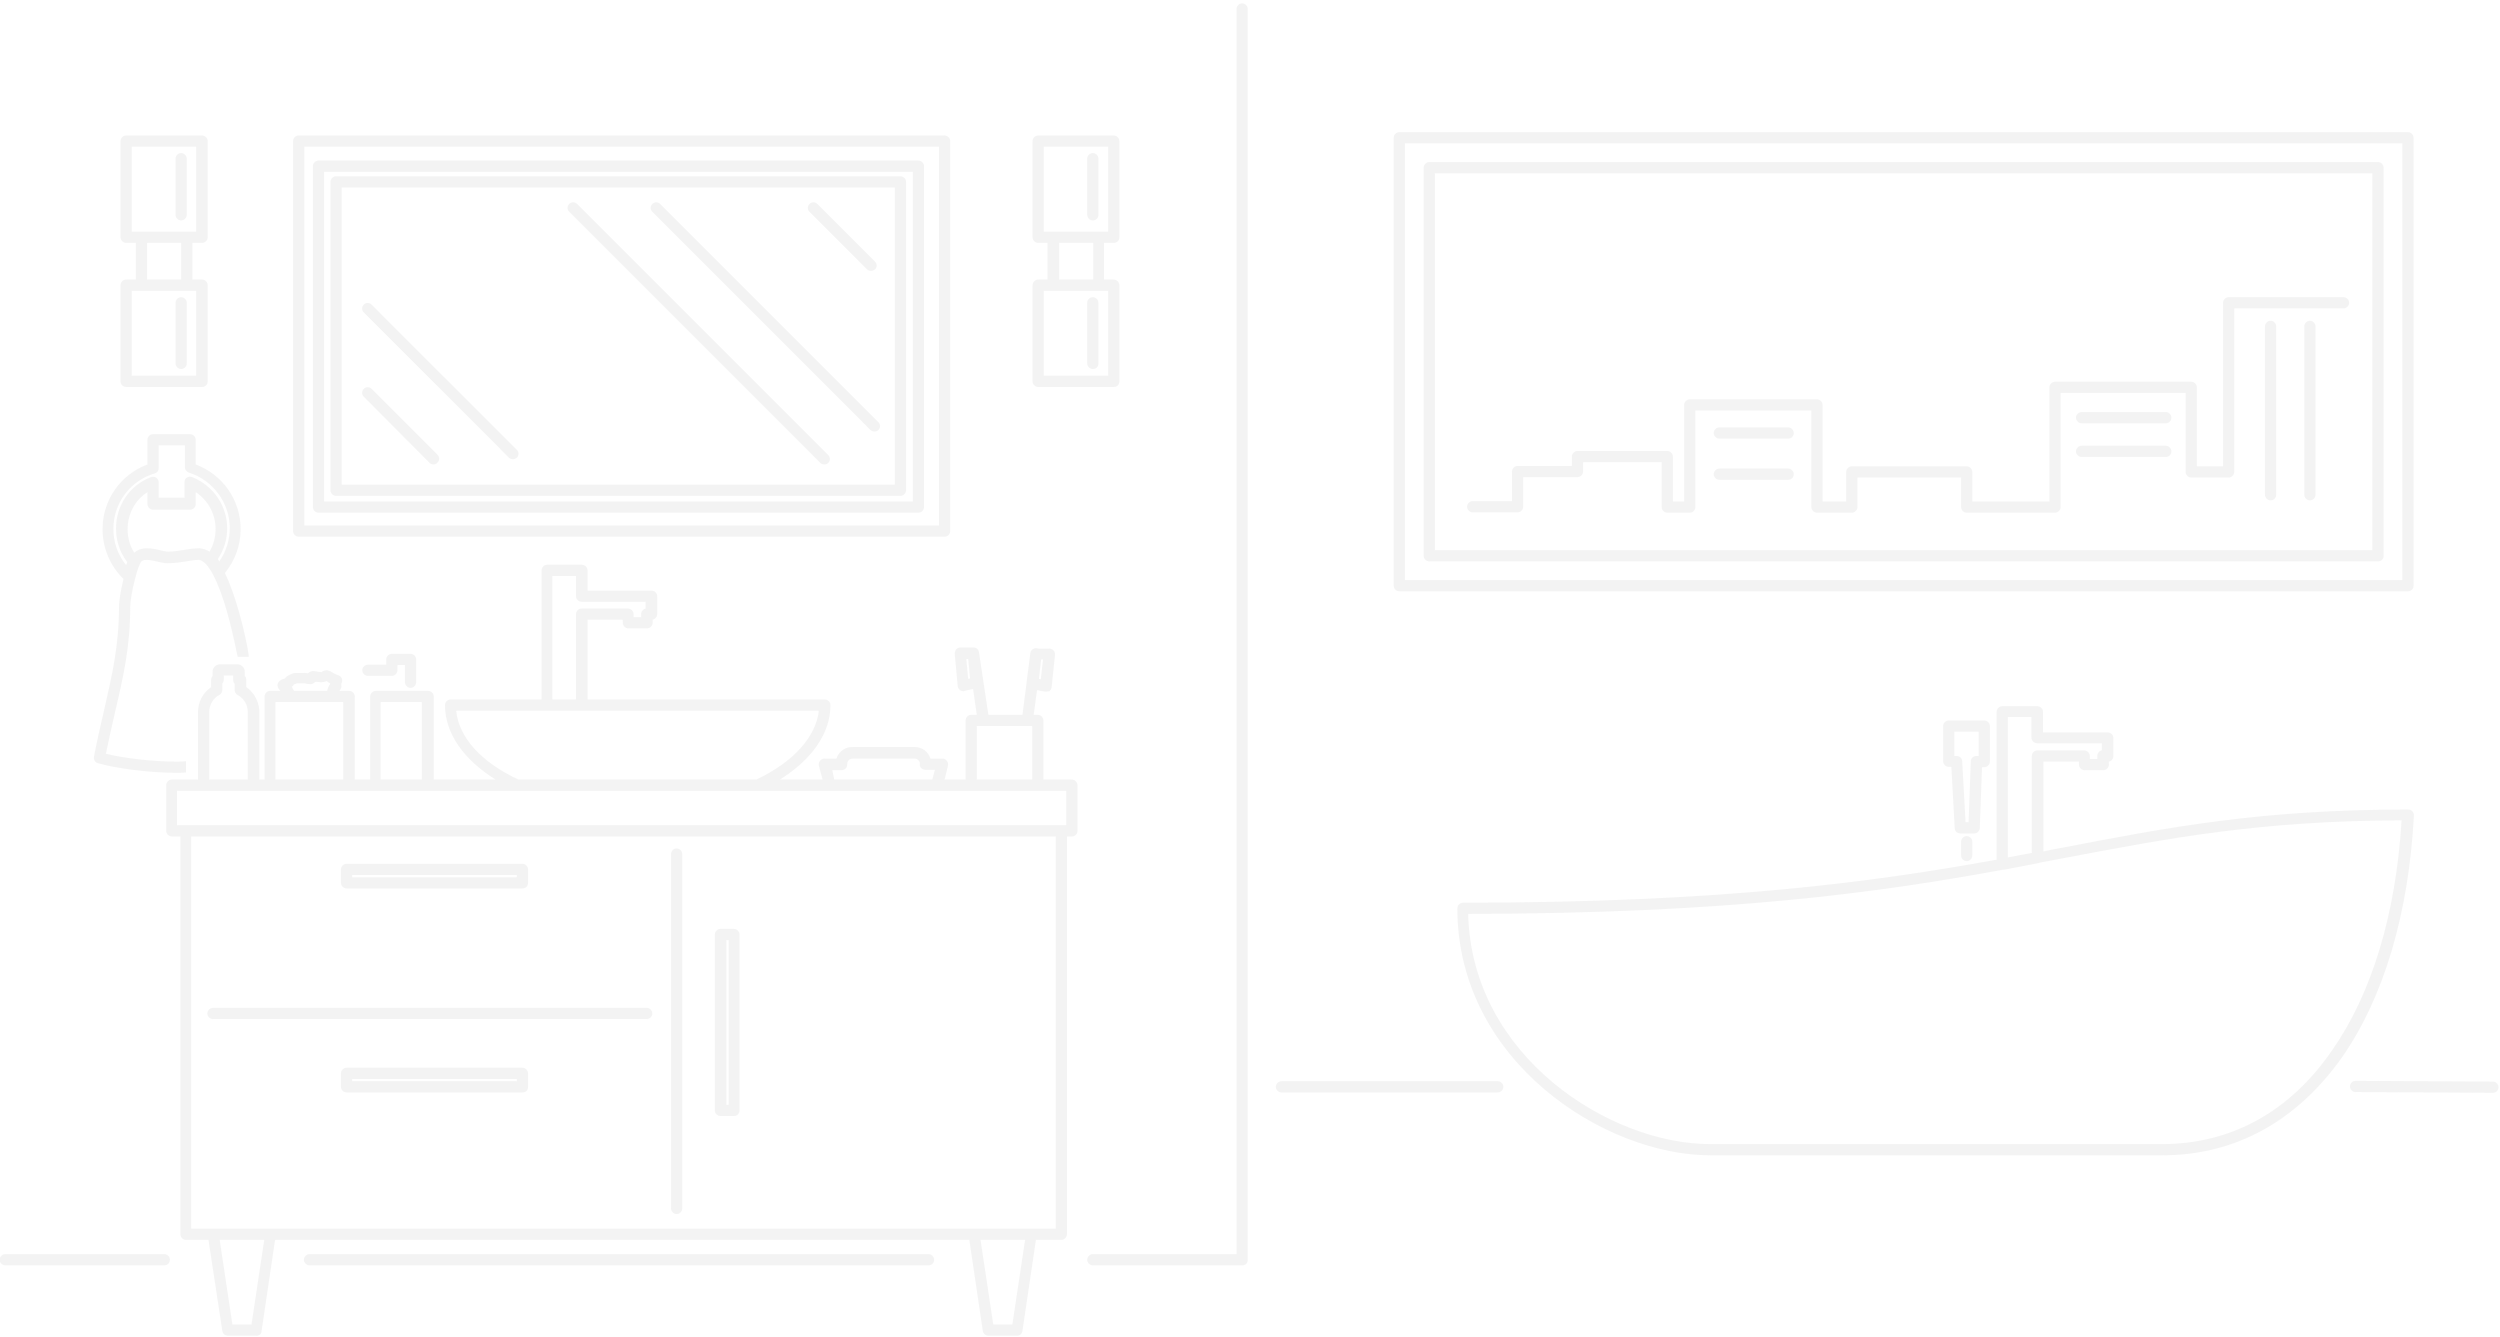
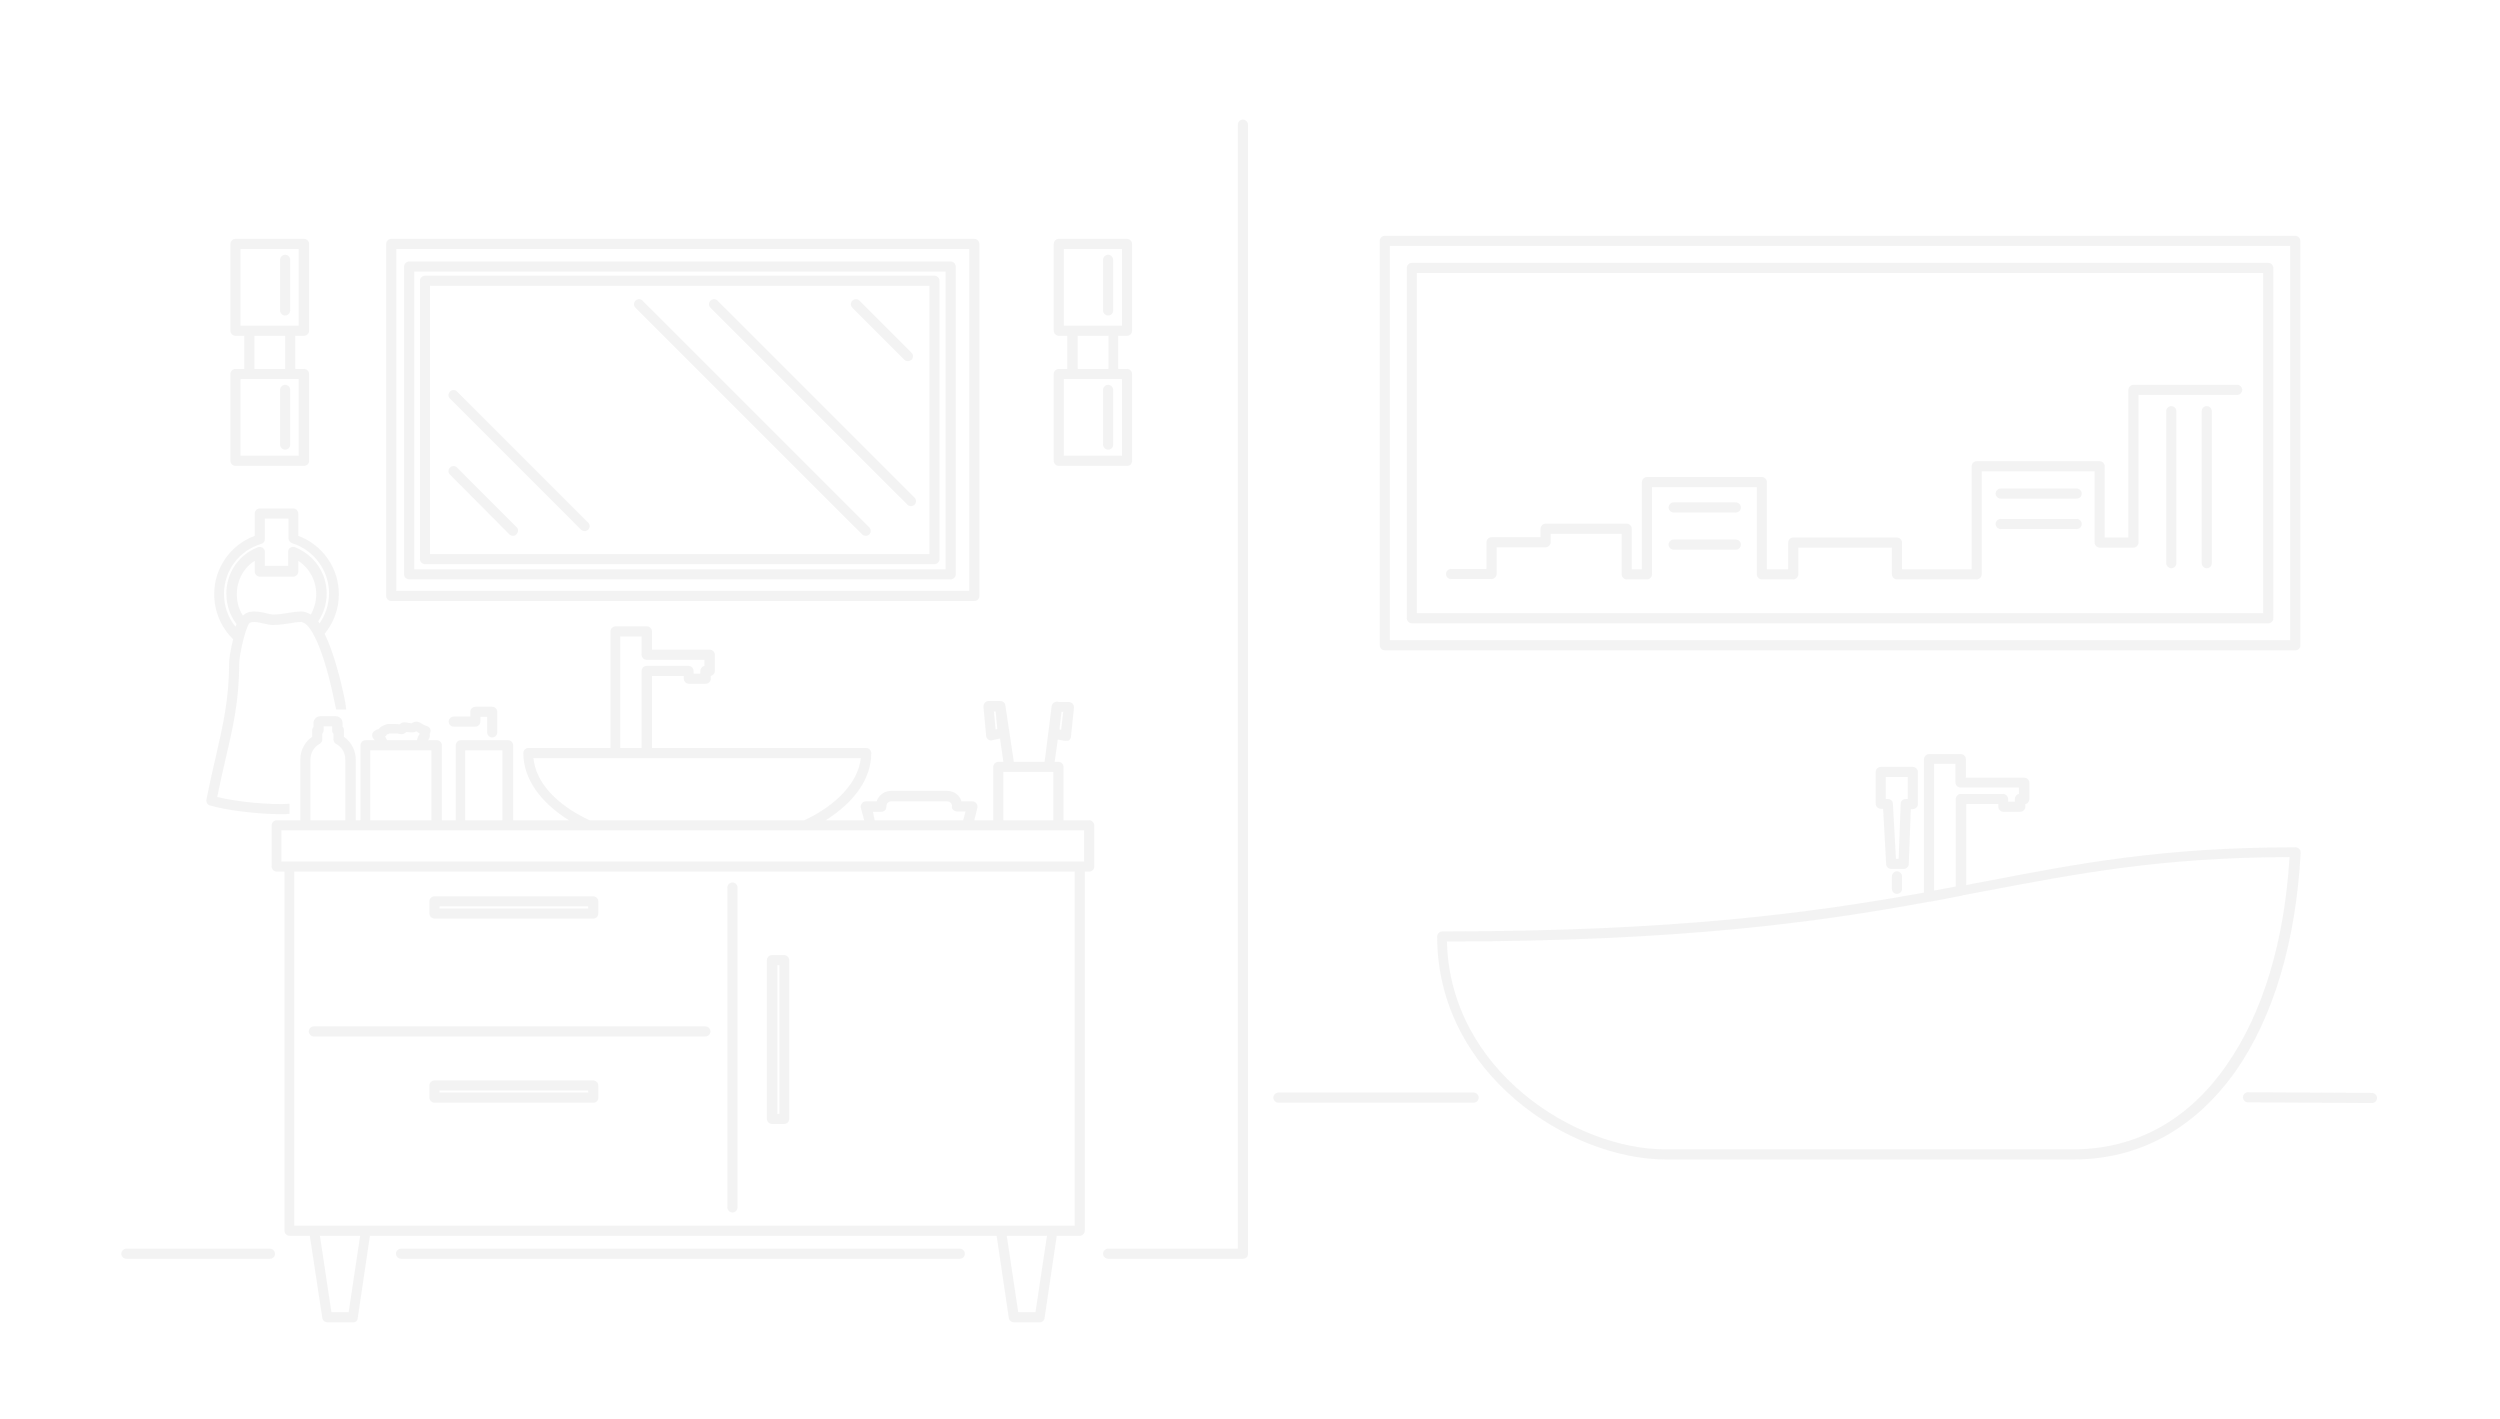
- <svg xmlns="http://www.w3.org/2000/svg" version="1.1" id="Layer_1" x="0px" y="0px" viewBox="0 0 668 357" style="enable-background:new 0 0 668 357;" xml:space="preserve">
+ <svg xmlns="http://www.w3.org/2000/svg" version="1.1" id="Layer_1" x="0px" y="0px" viewBox="0 0 740 420" style="enable-background:new 0 0 740 420;" xml:space="preserve">
  <style type="text/css">
	.st0{opacity:0.2;fill:#C4C4C4;enable-background:new    ;}
</style>
  <g>
-     <path class="st0" d="M529,221.3l0.6-16.3h0.6c0.8,0,1.5-0.7,1.5-1.5V194c0-0.8-0.7-1.5-1.5-1.5h-9.5c-0.8,0-1.5,0.7-1.5,1.5v9.4   c0,0.8,0.7,1.5,1.5,1.5h0.7l0.9,16.4c0,0.8,0.7,1.4,1.5,1.4h3.7C528.3,222.7,528.9,222.1,529,221.3z M526.6,203.4l-0.6,16.3h-0.8   l-0.9-16.3c0-0.8-0.7-1.4-1.5-1.4h-0.6v-6.5h6.5v6.5h-0.6C527.3,202,526.6,202.6,526.6,203.4z" />
-     <path class="st0" d="M644.6,216.8c-0.3-0.3-0.7-0.5-1.1-0.5c-39.3,0-63.9,4.7-92.4,10.2c-1.7,0.3-3.4,0.6-5.1,1v-24h9.5v0.8   c0,0.8,0.7,1.5,1.5,1.5h5c0.8,0,1.5-0.7,1.5-1.5v-0.8c0.7-0.1,1.2-0.8,1.2-1.5v-4.8c0-0.8-0.7-1.5-1.5-1.5h-17.3v-5.5   c0-0.8-0.7-1.5-1.5-1.5H535c-0.8,0-1.5,0.7-1.5,1.5v39.5c-33.1,6-73.4,11.5-142.6,11.5c-0.8,0-1.5,0.7-1.5,1.5   c0,40.9,39.4,66,67.6,66h120.8c19.4,0,35.9-9.1,48-26.2c11.2-16.1,17.8-38.4,19.2-64.6C645,217.5,644.9,217.1,644.6,216.8z    M536.5,191.7v-0.1h6.3v5.5c0,0.8,0.7,1.5,1.5,1.5h17.3v1.9c-0.7,0.1-1.2,0.8-1.2,1.5v0.8h-2V202c0-0.8-0.7-1.5-1.5-1.5h-12.5   c-0.8,0-1.5,0.7-1.5,1.5v25.9c-2.1,0.4-4.2,0.8-6.4,1.2V191.7z M623.1,280.7c-11.3,16.4-27,25-45.4,25H456.9   c-26.6,0-63.7-23.3-64.6-61.5c69.5-0.1,109.7-5.7,142.8-11.8c0,0,0,0,0,0c0.1,0,0.2,0,0.3,0c3.2-0.6,6.3-1.2,9.4-1.8   c0.1,0,0.1-0.1,0.2-0.1c2.1-0.4,4.3-0.8,6.4-1.2c28-5.3,52.2-10,90.3-10.1C640.2,244.1,633.8,265.4,623.1,280.7z" />
-     <path class="st0" d="M79.8,143.4h172.6c0.9,0,1.5-0.7,1.5-1.5V37.7c0-0.8-0.7-1.5-1.5-1.5H79.8c-0.8,0-1.5,0.7-1.5,1.5v104.2   C78.3,142.7,79,143.4,79.8,143.4z M81.3,39.2h169.6v101.2H81.3V39.2z" />
-     <path class="st0" d="M245.4,42.9H85.1c-0.8,0-1.5,0.7-1.5,1.5v91.1c0,0.8,0.7,1.5,1.5,1.5h160.3c0.8,0,1.5-0.7,1.5-1.5V44.4   C246.9,43.6,246.2,42.9,245.4,42.9z M243.9,134H86.6V45.9h157.3V134z" />
-     <path class="st0" d="M89.8,132.5h150.8c0.8,0,1.5-0.7,1.5-1.5V48.6c0-0.8-0.7-1.5-1.5-1.5H89.8c-0.8,0-1.5,0.7-1.5,1.5V131   C88.3,131.8,89,132.5,89.8,132.5z M91.3,50.1h147.8v79.4H91.3V50.1z" />
-     <path class="st0" d="M27.8,189.8c-0.9,3.8-1.8,7.8-2.7,12.4c-0.1,0.8,0.3,1.5,1,1.7c4.5,1.4,14.1,2.6,20.8,2.6c1,0,2,0,2.8-0.1v-3   c-0.8,0.1-1.7,0.1-2.8,0.1c-6.4,0-14.3-1-18.6-2.1c0.8-3.9,1.6-7.5,2.4-10.9c2.2-9.4,4.1-17.5,4.1-28.5c0-1.2,0.5-4.4,1.3-7.4   c0.4-1.6,0.8-2.8,1.2-3.7c0.1-0.2,0.2-0.5,0.3-0.6c0.2-0.4,0.6-0.7,1.6-0.7c0.9,0,2,0.3,3,0.5c0.9,0.2,1.7,0.4,2.4,0.4   c2.2,0,3.8-0.3,5.2-0.5c1.2-0.2,2.2-0.4,3.4-0.4c0.7,0.1,1.4,0.7,1.9,1.2c0.6,0.7,1.3,1.7,1.9,2.9c2.8,5.3,4.9,14,6.2,20.4   c0.1,0.5,0.2,0.9,0.3,1.4h3c-0.1-0.7-0.2-1.4-0.3-2.1c-1.2-6.3-3.4-14.7-6.1-20.3c2.7-3.3,4.2-7.4,4.2-11.7c0-7.8-4.8-14.6-12-17.3   v-6.6c0-0.8-0.7-1.5-1.5-1.5h-9.9c-0.8,0-1.5,0.7-1.5,1.5v6.6c-7.2,2.7-12,9.5-12,17.3c0,5,2,9.8,5.6,13.3   c-0.7,2.8-1.2,5.8-1.2,7.3C31.8,172.6,29.9,180.6,27.8,189.8z M53.4,146.5c-1.6,0-2.8,0.2-4,0.4c-1.3,0.2-2.7,0.5-4.7,0.5   c-0.3,0-1-0.2-1.6-0.3c-1.1-0.3-2.5-0.6-3.8-0.6c-1.6,0-2.7,0.5-3.4,1.2c-1.2-1.8-1.8-4-1.8-6.3c0-4.1,2-7.8,5.3-9.9v3.2   c0,0.8,0.7,1.5,1.5,1.5h9.9c0.8,0,1.5-0.7,1.5-1.5v-3.2c3.3,2.2,5.3,5.8,5.3,9.9c0,2.2-0.6,4.2-1.6,6   C55.2,146.9,54.3,146.6,53.4,146.5C53.4,146.5,53.4,146.5,53.4,146.5z M30.3,141.3c0-6.8,4.4-12.8,11-14.8c0.7-0.2,1.1-0.7,1.1-1.4   V119h7v5.9c0,0.6,0.5,1.2,1.1,1.4c6.4,2,10.9,8.1,10.9,14.8c0,3.2-1,6.3-2.8,8.9c-0.1-0.2-0.3-0.4-0.4-0.6c1.6-2.4,2.5-5.2,2.5-8.2   c0-6.1-3.7-11.4-9.3-13.7c-0.5-0.2-1-0.2-1.4,0.1c-0.5,0.2-0.7,0.7-0.7,1.2v4.2h-6.9v-4.2c0-0.5-0.3-0.9-0.7-1.2   c-0.4-0.2-0.9-0.3-1.4-0.1c-5.7,2.2-9.3,7.6-9.3,13.7c0,3.3,1,6.4,3,9c-0.1,0.3-0.2,0.5-0.3,0.8C31.5,148.3,30.3,144.9,30.3,141.3z   " />
-     <path class="st0" d="M286.4,208.3h-7.6v-15.8c0-0.8-0.7-1.5-1.5-1.5h-1.1l0.9-6.6l2.1,0.4c0.1,0,0.2,0,0.3,0c0.3,0,0.6-0.1,0.9-0.1   c0.3-0.3,0.6-0.7,0.6-1.1l0.9-8.6c0-0.5-0.1-0.9-0.4-1.2s-0.7-0.5-1.1-0.5h-3c-0.1,0-0.2-0.1-0.4-0.1c-0.8-0.1-1.6,0.5-1.7,1.3   l-2.1,16.5h-9.1l-2.5-16.6v0c0,0,0,0,0,0c0-0.2-0.1-0.3-0.1-0.5c-0.2-0.5-0.7-0.9-1.4-0.9h-3.5c-0.4,0-0.8,0.2-1.1,0.5   c-0.3,0.4-0.4,0.8-0.4,1.2l0.8,8.6c0,0.5,0.3,0.8,0.6,1.1c0.3,0.2,0.6,0.3,0.9,0.3c0.1,0,0.2,0,0.3-0.1l2.3-0.5l1,6.9h-1.5   c-0.8,0-1.5,0.7-1.5,1.5v15.8h-5.6l0.9-3.7c0.1-0.5,0-0.9-0.3-1.3c-0.3-0.4-0.7-0.6-1.2-0.6h-3.2c-0.5-1.8-2.2-3.1-4.2-3.1h-16.6   c-1.2,0-2.3,0.4-3.2,1.3c-0.5,0.5-0.9,1.1-1.1,1.8h-3.2c-0.5,0-0.9,0.2-1.2,0.6c-0.3,0.4-0.4,0.9-0.3,1.3l1,3.7h-11.4   c8.6-5.4,13.5-12.4,13.5-19.9c0-0.8-0.7-1.5-1.5-1.5h-63.4v-21.3h9.4v0.8c0,0.8,0.7,1.5,1.5,1.5h5c0.8,0,1.5-0.7,1.5-1.5v-0.8   c0.7-0.2,1.2-0.8,1.2-1.5v-4.8c0-0.8-0.7-1.5-1.5-1.5h-17.1v-5.4c0-0.8-0.7-1.5-1.5-1.5h-9.3c-0.8,0-1.5,0.7-1.5,1.5v34.5h-24.3   c-0.8,0-1.5,0.7-1.5,1.5c0,7.5,4.9,14.5,13.5,19.9h-16.5v-22.2c0-0.8-0.7-1.5-1.5-1.5h-14c-0.8,0-1.5,0.7-1.5,1.5v22.2h-4.1v-22.2   c0-0.8-0.7-1.5-1.5-1.5h-2.6c0,0,0-0.1,0.1-0.1c0.4-0.6,0.5-1,0.4-1.6c0-0.1,0-0.2,0-0.2c0-0.1,0.1-0.1,0.1-0.2   c0.2-0.4,0.2-0.9,0-1.3c-0.2-0.4-0.6-0.7-1-0.8c-0.4-0.1-0.7-0.3-1.1-0.5c-0.1,0-0.1,0-0.2-0.1c-0.3-0.2-0.7-0.5-1.2-0.6   c-0.2-0.1-0.3-0.1-0.5-0.1c-0.6,0-1,0.2-1.3,0.4c0,0.1-0.4,0.1-0.9,0h-0.2c-0.1-0.1-0.2-0.1-0.3-0.1c-0.3,0-0.5-0.1-0.8-0.1   c-0.5,0-1,0.1-1.5,0.6c-0.5-0.1-1.2-0.1-1.8-0.1c-0.3,0-0.6,0-0.9,0h-0.3c-0.5,0-0.8,0-1.4,0.3c-0.1,0-0.2,0.1-0.3,0.1   c-0.4,0.2-1,0.4-1.5,1.1c-0.4,0.1-1.2,0.3-1.7,1c-0.4,0.5-0.3,1.3,0.1,1.8c0.1,0.2,0.2,0.3,0.4,0.5h-2.7c-0.8,0-1.5,0.7-1.5,1.5   v22.2h-1.4v-18c0-2.2-0.9-4.3-2.4-5.8c-0.3-0.3-0.7-0.6-1.1-0.9v-1.9c0-0.5-0.1-0.8-0.4-1.1v-1.1c0-1.1-0.9-2-2-2h-4.6   c-1.1,0-2,0.9-2,2v1.1c-0.2,0.3-0.4,0.7-0.4,1.1v1.9c-2.2,1.5-3.5,4-3.5,6.7v18h-7c-0.8,0-1.5,0.7-1.5,1.5V222   c0,0.8,0.7,1.5,1.5,1.5h2.3v106.3c0,0.8,0.7,1.5,1.5,1.5h6l3.7,24.3c0.1,0.8,0.8,1.3,1.5,1.3h7.7c0.7,0,1.3-0.5,1.3-1.3l3.6-24.3   H259l3.6,24.3c0.1,0.8,0.8,1.3,1.5,1.3h7.7c0.7,0,1.3-0.5,1.4-1.3l3.6-24.3h6.8c0.8,0,1.5-0.7,1.5-1.6V223.5h1.3   c0.8,0,1.5-0.6,1.5-1.5v-12.2C287.9,209,287.2,208.3,286.4,208.3z M278.1,181.5l-0.5-0.1l0.6-5.2h0.5L278.1,181.5z M258.7,181.4   l-0.5-5.3h0.5l0.5,5.2L258.7,181.4z M261,194h1.8h0.2h11.3h0.2h1.3v14.3H261V194z M222.4,205.8h2.5c0.5,0,0.9-0.3,1.2-0.6   c0.2-0.3,0.3-0.7,0.3-1.1c0-0.4,0.1-0.7,0.4-1c0.2-0.2,0.6-0.4,1-0.4h16.6c0.7,0,1.4,0.6,1.4,1.4c-0.1,0.4,0,0.8,0.3,1.1   c0.3,0.3,0.8,0.5,1.2,0.5h2.5l-0.7,2.6h-26.2L222.4,205.8z M147.6,153.9h6.3v5.4c0,0.8,0.7,1.5,1.5,1.5h17.1v1.8   c-0.7,0.2-1.2,0.8-1.2,1.5v0.8h-2v-0.8c0-0.8-0.7-1.5-1.5-1.5h-12.4c-0.8,0-1.5,0.7-1.5,1.5v22.8h-6.3h0V153.9z M121.9,189.9h96.9   c-0.8,7-6.8,13.7-16.7,18.4h-63.6C128.5,203.6,122.6,197,121.9,189.9z M101.7,187.6h11v20.7h-11V187.6z M78,183.5   c0.2-0.1,0.4-0.3,0.5-0.6c0.1,0,0.2-0.1,0.3-0.1c0.2,0,0.3-0.1,0.5-0.2h0.3c0.4,0,0.7,0,1.1,0c0.3,0,0.6,0,0.9,0   c0,0,0.2,0.1,0.3,0.1c0.2,0,0.5,0.1,0.8,0.1c0.1,0,0.1,0,0.2,0c0.4,0,0.9-0.1,1.3-0.6c0.1,0,0.1,0,0.2,0h0.2c0.4,0,0.8,0.1,1.2,0.1   c0.5,0,1-0.1,1.5-0.3c0.1,0.1,0.3,0.2,0.4,0.3c0.2,0.1,0.3,0.2,0.5,0.3c0,0.1,0,0.1,0,0.2c-0.4,0.5-0.6,1-0.8,1.8h-8.8   C78.4,184.3,78.2,184,78,183.5z M73.6,187.6h4.3h10.8h3v20.7H73.6V187.6z M55.9,190.3c0-1.9,1-3.7,2.7-4.6c0.6-0.3,0.9-1,0.8-1.6   v-1.4c0.2-0.3,0.4-0.7,0.4-1.1v-1.1h2.5v1.1c0,0.5,0.1,0.8,0.4,1.1v1.3c-0.1,0.7,0.2,1.4,0.8,1.7c0.4,0.2,0.8,0.5,1.2,0.9   c1,1,1.5,2.3,1.5,3.7v18H55.9V190.3z M47.3,211.3h7.9h11.6h5.3h21.1h7.1h14h23.9h64.2h19.4h28.5h9.2h17.8h7.6v9.2h-1.3h-234h-2.3   V211.3z M67.2,353.9h-5.1l-3.4-22.6h11.9L67.2,353.9z M270.5,353.9h-5.1l-3.4-22.6h11.9L270.5,353.9z M282.1,328.3h-6.5h-15.4h-188   H56.8h-5.7c0,0,0-104.8,0-104.8h231V328.3z" />
-     <path class="st0" d="M92.6,237.4h47c0.9,0,1.5-0.7,1.5-1.5v-3.6c0-0.8-0.7-1.5-1.5-1.5h-47c-0.8,0-1.5,0.7-1.5,1.5v3.6   C91.1,236.7,91.8,237.4,92.6,237.4z M94.1,233.8h44v0.6h-44C94.1,234.4,94.1,233.8,94.1,233.8z" />
-     <path class="st0" d="M192.5,298.2h3.6c0.9,0,1.5-0.7,1.5-1.5v-47c0-0.8-0.7-1.5-1.5-1.5h-3.6c-0.8,0-1.5,0.7-1.5,1.5v47   C191,297.5,191.7,298.2,192.5,298.2z M194.1,251.2h0.6v44h-0.6V251.2z" />
-     <path class="st0" d="M139.6,285.3h-47c-0.8,0-1.5,0.7-1.5,1.5v3.6c0,0.8,0.7,1.5,1.5,1.5h47c0.9,0,1.5-0.6,1.5-1.5v-3.6   C141.1,286,140.4,285.3,139.6,285.3z M138.1,288.9h-44c0,0,0-0.6,0-0.6h44V288.9z" />
-     <path class="st0" d="M373.9,158h269.5c0.8,0,1.5-0.6,1.5-1.4V36.8c0-0.8-0.7-1.5-1.5-1.5H373.9c-0.8,0-1.5,0.7-1.5,1.5v119.7   C372.4,157.3,373.1,158,373.9,158z M375.4,38.3h266.5V155H375.4V38.3z" />
-     <path class="st0" d="M635.4,43.3H381.9c-0.8,0-1.5,0.7-1.5,1.5v103.7c0,0.8,0.7,1.5,1.5,1.5h253.5c0.8,0,1.5-0.6,1.5-1.4V44.8   C636.9,44,636.2,43.3,635.4,43.3z M633.9,147H383.4V46.3h250.5V147z" />
-     <path class="st0" d="M277.4,103.4h20.2c0.9,0,1.5-0.6,1.5-1.5V76.2c0-0.8-0.7-1.5-1.5-1.5H295v-9.8h2.6c0.9,0,1.5-0.7,1.5-1.5V37.7   c0-0.8-0.7-1.5-1.5-1.5h-20.2c-0.8,0-1.5,0.7-1.5,1.5v25.7c0,0.8,0.7,1.5,1.5,1.5h2.5v9.8h-2.5c-0.8,0-1.5,0.7-1.5,1.5v25.7   C275.9,102.7,276.6,103.4,277.4,103.4z M278.9,39.2h17.2v22.7h-2.6h-12.1h-2.5V39.2z M283,64.9h9.1v9.8H283V64.9z M278.9,77.7h2.5   h12.1h2.6v22.7h-17.2V77.7z" />
-     <path class="st0" d="M176.4,54.5c-0.6-0.6-1.5-0.6-2.1,0c-0.6,0.6-0.6,1.5,0,2.1l58.3,58.3c0.3,0.3,0.7,0.4,1.1,0.4s0.8-0.2,1-0.4   c0.6-0.6,0.6-1.5,0-2.1L176.4,54.5z" />
-     <path class="st0" d="M231.7,72c0.3,0.3,0.7,0.4,1.1,0.4c0.3,0,0.7-0.2,1-0.4c0.6-0.6,0.6-1.5,0-2.1l-15.4-15.4   c-0.6-0.6-1.5-0.6-2.1,0c-0.6,0.6-0.6,1.5,0,2.1L231.7,72z" />
-     <path class="st0" d="M154.2,54.5c-0.6-0.6-1.5-0.6-2.1,0c-0.6,0.6-0.6,1.5,0,2.1l67.1,67.1c0.3,0.3,0.7,0.4,1.1,0.4   c0.4,0,0.8-0.2,1-0.4c0.6-0.6,0.6-1.5,0-2.1L154.2,54.5z" />
-     <path class="st0" d="M99.3,81.4c-0.6-0.6-1.5-0.6-2.1,0c-0.6,0.6-0.6,1.5,0,2.1l38.8,38.8c0.3,0.3,0.7,0.4,1.1,0.4   c0.4,0,0.7-0.2,1-0.4c0.6-0.6,0.6-1.5,0-2.1L99.3,81.4z" />
-     <path class="st0" d="M99.3,103.9c-0.6-0.6-1.5-0.6-2.1,0c-0.6,0.6-0.6,1.5,0,2.1l17.6,17.7c0.3,0.3,0.7,0.4,1.1,0.4   c0.4,0,0.8-0.2,1-0.5c0.6-0.6,0.6-1.5,0-2.1L99.3,103.9z" />
-     <path class="st0" d="M524,224.9v3.7c0,0.8,0.7,1.5,1.5,1.5s1.5-0.7,1.5-1.5v-3.7c0-0.8-0.7-1.5-1.5-1.5S524,224.1,524,224.9z" />
-     <path class="st0" d="M292,58.9c0.9,0,1.5-0.7,1.5-1.5v-15c0-0.8-0.7-1.5-1.5-1.5s-1.5,0.7-1.5,1.5v15   C290.5,58.2,291.2,58.9,292,58.9z" />
-     <path class="st0" d="M292,79.4c-0.8,0-1.5,0.7-1.5,1.5v16.2c0,0.8,0.7,1.5,1.5,1.5c0.9,0,1.5-0.6,1.5-1.5V80.9   C293.5,80.1,292.8,79.4,292,79.4z" />
-     <path class="st0" d="M33.7,103.4H54c0.8,0,1.5-0.6,1.5-1.5V76.2c0-0.8-0.7-1.5-1.5-1.5h-2.6v-9.8H54c0.8,0,1.5-0.7,1.5-1.5V37.7   c0-0.8-0.7-1.5-1.5-1.5H33.7c-0.8,0-1.5,0.7-1.5,1.5v25.7c0,0.8,0.7,1.5,1.5,1.5h2.6v9.8h-2.6c-0.8,0-1.5,0.7-1.5,1.5v25.7   C32.2,102.7,32.9,103.4,33.7,103.4z M35.2,39.2h17.2v22.7h-2.5H37.8h-2.6V39.2z M39.3,64.9h9.1v9.8h-9.1   C39.3,74.7,39.3,64.9,39.3,64.9z M35.2,77.7h2.6h12.1h2.5v22.7H35.2V77.7z" />
-     <path class="st0" d="M48.4,58.9c0.8,0,1.5-0.7,1.5-1.5v-15c0-0.8-0.7-1.5-1.5-1.5c-0.8,0-1.5,0.7-1.5,1.5v15   C46.9,58.2,47.6,58.9,48.4,58.9z" />
-     <path class="st0" d="M48.4,79.4c-0.8,0-1.5,0.7-1.5,1.5v16.2c0,0.8,0.7,1.5,1.5,1.5c0.8,0,1.5-0.6,1.5-1.5V80.9   C49.9,80.1,49.2,79.4,48.4,79.4z" />
-     <path class="st0" d="M109.7,183.8c0.8,0,1.5-0.7,1.5-1.5v-6.1c0-0.8-0.7-1.5-1.5-1.5h-5c-0.8,0-1.5,0.7-1.5,1.5v1.4h-4.9   c-0.8,0-1.5,0.7-1.5,1.5s0.7,1.5,1.5,1.5h6.4c0.8,0,1.5-0.7,1.5-1.5v-1.4h2v4.6C108.2,183.1,108.9,183.8,109.7,183.8z" />
-     <path class="st0" d="M180.8,324.4c0.8,0,1.5-0.7,1.5-1.5v-94.7c0-0.8-0.7-1.5-1.5-1.5c-0.8,0-1.5,0.7-1.5,1.5v94.7   C179.3,323.7,180,324.4,180.8,324.4z" />
-     <path class="st0" d="M56.9,272.3h115.9c0.8,0,1.5-0.7,1.5-1.5s-0.7-1.5-1.5-1.5H56.9c-0.8,0-1.5,0.7-1.5,1.5S56.1,272.3,56.9,272.3   z" />
-     <path class="st0" d="M666.1,289l-36.7-0.2c-0.8,0-1.5,0.7-1.5,1.5s0.7,1.5,1.5,1.5l36.7,0.2c0.8,0,1.5-0.6,1.5-1.5   C667.6,289.7,666.9,289,666.1,289z" />
-     <path class="st0" d="M400.2,288.9h-57.8c-0.8,0-1.5,0.7-1.5,1.5s0.7,1.5,1.5,1.5h57.8c0.8,0,1.5-0.7,1.5-1.5S401,288.9,400.2,288.9   z" />
-     <path class="st0" d="M331.9,0.9c-0.8,0-1.5,0.7-1.5,1.5v332.7H292c-0.8,0-1.5,0.7-1.5,1.5s0.7,1.5,1.5,1.5h39.9   c0.9,0,1.5-0.6,1.5-1.4V2.4C333.4,1.6,332.7,0.9,331.9,0.9z" />
-     <path class="st0" d="M43.9,335.1H1.4c-0.8,0-1.5,0.7-1.5,1.5s0.7,1.5,1.5,1.5h42.5c0.8,0,1.5-0.6,1.5-1.5   C45.4,335.8,44.7,335.1,43.9,335.1z" />
-     <path class="st0" d="M248.1,335.1H82.7c-0.8,0-1.5,0.7-1.5,1.5s0.7,1.5,1.5,1.5h165.4c0.8,0,1.5-0.6,1.5-1.5   C249.6,335.8,248.9,335.1,248.1,335.1z" />
-     <path class="st0" d="M393.5,136.9h12c0.8,0,1.5-0.7,1.5-1.5v-7.9h14.5c0.8,0,1.5-0.7,1.5-1.5v-2.5h21v12c0,0.8,0.7,1.5,1.5,1.5h6   c0.8,0,1.5-0.7,1.5-1.5v-25.8h31v25.8c0,0.8,0.7,1.5,1.5,1.5h9.3c0.8,0,1.5-0.7,1.5-1.5v-7.9H524v7.9c0,0.8,0.7,1.5,1.5,1.5h23.6   c0.8,0,1.5-0.7,1.5-1.5V105H584v21.1c0,0.8,0.7,1.5,1.5,1.5h10c0.8,0,1.5-0.7,1.5-1.5V82.4h29.2c0.8,0,1.5-0.7,1.5-1.5   c0-0.8-0.7-1.5-1.5-1.5h-30.7c-0.8,0-1.5,0.7-1.5,1.5v43.7h-7v-21.1c0-0.8-0.7-1.5-1.5-1.5h-36.4c-0.8,0-1.5,0.7-1.5,1.5V134H527   v-7.9c0-0.8-0.7-1.5-1.5-1.5h-30.7c-0.8,0-1.5,0.7-1.5,1.5v7.9H487v-25.8c0-0.8-0.7-1.5-1.5-1.5h-34c-0.8,0-1.5,0.7-1.5,1.5V134h-3   v-12c0-0.8-0.7-1.5-1.5-1.5h-24c-0.8,0-1.5,0.7-1.5,1.5v2.5h-14.5c-0.8,0-1.5,0.7-1.5,1.5v7.9h-10.5c-0.8,0-1.5,0.7-1.5,1.5   C392,136.2,392.7,136.9,393.5,136.9z" />
-     <path class="st0" d="M606.7,85.7c-0.8,0-1.5,0.7-1.5,1.5v45c0,0.8,0.7,1.5,1.5,1.5c0.9,0,1.5-0.7,1.5-1.5v-45   C608.2,86.4,607.5,85.7,606.7,85.7z" />
-     <path class="st0" d="M617.2,85.7c-0.8,0-1.5,0.7-1.5,1.5v45c0,0.8,0.7,1.5,1.5,1.5c0.9,0,1.5-0.7,1.5-1.5v-45   C618.7,86.4,618,85.7,617.2,85.7z" />
-     <path class="st0" d="M578.7,110.1h-22.5c-0.8,0-1.5,0.7-1.5,1.5c0,0.8,0.7,1.5,1.5,1.5h22.5c0.8,0,1.5-0.6,1.5-1.5   C580.2,110.8,579.5,110.1,578.7,110.1z" />
-     <path class="st0" d="M578.7,119.1h-22.5c-0.8,0-1.5,0.7-1.5,1.5c0,0.8,0.7,1.5,1.5,1.5h22.5c0.8,0,1.5-0.6,1.5-1.5   C580.2,119.8,579.5,119.1,578.7,119.1z" />
-     <path class="st0" d="M477.8,114.2h-18.4c-0.8,0-1.5,0.7-1.5,1.5c0,0.8,0.7,1.5,1.5,1.5h18.4c0.9,0,1.5-0.7,1.5-1.5   C479.3,114.9,478.6,114.2,477.8,114.2z" />
-     <path class="st0" d="M477.8,125.2h-18.4c-0.8,0-1.5,0.7-1.5,1.5c0,0.8,0.7,1.5,1.5,1.5h18.4c0.9,0,1.5-0.7,1.5-1.5   C479.3,125.9,478.6,125.2,477.8,125.2z" />
+     <path class="st0" d="M565,255.8l0.6-16.3h0.6c0.8,0,1.5-0.7,1.5-1.5v-9.5c0-0.8-0.7-1.5-1.5-1.5h-9.5c-0.8,0-1.5,0.7-1.5,1.5v9.4   c0,0.8,0.7,1.5,1.5,1.5h0.7l0.9,16.4c0,0.8,0.7,1.4,1.5,1.4h3.7C564.3,257.2,564.9,256.6,565,255.8z M562.6,237.9l-0.6,16.3h-0.8   l-0.9-16.3c0-0.8-0.7-1.4-1.5-1.4h-0.6V230h6.5v6.5h-0.6C563.3,236.5,562.6,237.1,562.6,237.9z" />
+     <path class="st0" d="M680.6,251.3c-0.3-0.3-0.7-0.5-1.1-0.5c-39.3,0-63.9,4.7-92.4,10.2c-1.7,0.3-3.4,0.6-5.1,1v-24h9.5v0.8   c0,0.8,0.7,1.5,1.5,1.5h5c0.8,0,1.5-0.7,1.5-1.5V238c0.7-0.1,1.2-0.8,1.2-1.5v-4.8c0-0.8-0.7-1.5-1.5-1.5h-17.3v-5.5   c0-0.8-0.7-1.5-1.5-1.5H571c-0.8,0-1.5,0.7-1.5,1.5v39.5c-33.1,6-73.4,11.5-142.6,11.5c-0.8,0-1.5,0.7-1.5,1.5   c0,40.9,39.4,66,67.6,66h120.8c19.4,0,35.9-9.1,48-26.2c11.2-16.1,17.8-38.4,19.2-64.6C681,252,680.9,251.6,680.6,251.3z    M572.5,226.2v-0.1h6.3v5.5c0,0.8,0.7,1.5,1.5,1.5h17.3v1.9c-0.7,0.1-1.2,0.8-1.2,1.5v0.8h-2v-0.8c0-0.8-0.7-1.5-1.5-1.5h-12.5   c-0.8,0-1.5,0.7-1.5,1.5v25.9c-2.1,0.4-4.2,0.8-6.4,1.2L572.5,226.2L572.5,226.2z M659.1,315.2c-11.3,16.4-27,25-45.4,25H492.9   c-26.6,0-63.7-23.3-64.6-61.5c69.5-0.1,109.7-5.7,142.8-11.8l0,0c0.1,0,0.2,0,0.3,0c3.2-0.6,6.3-1.2,9.4-1.8c0.1,0,0.1-0.1,0.2-0.1   c2.1-0.4,4.3-0.8,6.4-1.2c28-5.3,52.2-10,90.3-10.1C676.2,278.6,669.8,299.9,659.1,315.2z" />
+     <path class="st0" d="M115.8,177.9h172.6c0.9,0,1.5-0.7,1.5-1.5V72.2c0-0.8-0.7-1.5-1.5-1.5H115.8c-0.8,0-1.5,0.7-1.5,1.5v104.2   C114.3,177.2,115,177.9,115.8,177.9z M117.3,73.7h169.6v101.2H117.3V73.7z" />
+     <path class="st0" d="M281.4,77.4H121.1c-0.8,0-1.5,0.7-1.5,1.5V170c0,0.8,0.7,1.5,1.5,1.5h160.3c0.8,0,1.5-0.7,1.5-1.5V78.9   C282.9,78.1,282.2,77.4,281.4,77.4z M279.9,168.5H122.6V80.4h157.3L279.9,168.5L279.9,168.5z" />
+     <path class="st0" d="M125.8,167h150.8c0.8,0,1.5-0.7,1.5-1.5V83.1c0-0.8-0.7-1.5-1.5-1.5H125.8c-0.8,0-1.5,0.7-1.5,1.5v82.4   C124.3,166.3,125,167,125.8,167z M127.3,84.6h147.8V164H127.3V84.6z" />
+     <path class="st0" d="M63.8,224.3c-0.9,3.8-1.8,7.8-2.7,12.4c-0.1,0.8,0.3,1.5,1,1.7c4.5,1.4,14.1,2.6,20.8,2.6c1,0,2,0,2.8-0.1v-3   c-0.8,0.1-1.7,0.1-2.8,0.1c-6.4,0-14.3-1-18.6-2.1c0.8-3.9,1.6-7.5,2.4-10.9c2.2-9.4,4.1-17.5,4.1-28.5c0-1.2,0.5-4.4,1.3-7.4   c0.4-1.6,0.8-2.8,1.2-3.7c0.1-0.2,0.2-0.5,0.3-0.6c0.2-0.4,0.6-0.7,1.6-0.7c0.9,0,2,0.3,3,0.5c0.9,0.2,1.7,0.4,2.4,0.4   c2.2,0,3.8-0.3,5.2-0.5c1.2-0.2,2.2-0.4,3.4-0.4c0.7,0.1,1.4,0.7,1.9,1.2c0.6,0.7,1.3,1.7,1.9,2.9c2.8,5.3,4.9,14,6.2,20.4   c0.1,0.5,0.2,0.9,0.3,1.4h3c-0.1-0.7-0.2-1.4-0.3-2.1c-1.2-6.3-3.4-14.7-6.1-20.3c2.7-3.3,4.2-7.4,4.2-11.7c0-7.8-4.8-14.6-12-17.3   V152c0-0.8-0.7-1.5-1.5-1.5h-9.9c-0.8,0-1.5,0.7-1.5,1.5v6.6c-7.2,2.7-12,9.5-12,17.3c0,5,2,9.8,5.6,13.3c-0.7,2.8-1.2,5.8-1.2,7.3   C67.8,207.1,65.9,215.1,63.8,224.3z M89.4,181c-1.6,0-2.8,0.2-4,0.4c-1.3,0.2-2.7,0.5-4.7,0.5c-0.3,0-1-0.2-1.6-0.3   c-1.1-0.3-2.5-0.6-3.8-0.6c-1.6,0-2.7,0.5-3.4,1.2c-1.2-1.8-1.8-4-1.8-6.3c0-4.1,2-7.8,5.3-9.9v3.2c0,0.8,0.7,1.5,1.5,1.5h9.9   c0.8,0,1.5-0.7,1.5-1.5V166c3.3,2.2,5.3,5.8,5.3,9.9c0,2.2-0.6,4.2-1.6,6C91.2,181.4,90.3,181.1,89.4,181L89.4,181z M66.3,175.8   c0-6.8,4.4-12.8,11-14.8c0.7-0.2,1.1-0.7,1.1-1.4v-6.1h7v5.9c0,0.6,0.5,1.2,1.1,1.4c6.4,2,10.9,8.1,10.9,14.8c0,3.2-1,6.3-2.8,8.9   c-0.1-0.2-0.3-0.4-0.4-0.6c1.6-2.4,2.5-5.2,2.5-8.2c0-6.1-3.7-11.4-9.3-13.7c-0.5-0.2-1-0.2-1.4,0.1c-0.5,0.2-0.7,0.7-0.7,1.2v4.2   h-6.9v-4.2c0-0.5-0.3-0.9-0.7-1.2c-0.4-0.2-0.9-0.3-1.4-0.1c-5.7,2.2-9.3,7.6-9.3,13.7c0,3.3,1,6.4,3,9c-0.1,0.3-0.2,0.5-0.3,0.8   C67.5,182.8,66.3,179.4,66.3,175.8z" />
+     <path class="st0" d="M322.4,242.8h-7.6V227c0-0.8-0.7-1.5-1.5-1.5h-1.1l0.9-6.6l2.1,0.4c0.1,0,0.2,0,0.3,0c0.3,0,0.6-0.1,0.9-0.1   c0.3-0.3,0.6-0.7,0.6-1.1l0.9-8.6c0-0.5-0.1-0.9-0.4-1.2s-0.7-0.5-1.1-0.5h-3c-0.1,0-0.2-0.1-0.4-0.1c-0.8-0.1-1.6,0.5-1.7,1.3   l-2.1,16.5h-9.1l-2.5-16.6l0,0l0,0c0-0.2-0.1-0.3-0.1-0.5c-0.2-0.5-0.7-0.9-1.4-0.9h-3.5c-0.4,0-0.8,0.2-1.1,0.5   c-0.3,0.4-0.4,0.8-0.4,1.2l0.8,8.6c0,0.5,0.3,0.8,0.6,1.1c0.3,0.2,0.6,0.3,0.9,0.3c0.1,0,0.2,0,0.3-0.1l2.3-0.5l1,6.9h-1.5   c-0.8,0-1.5,0.7-1.5,1.5v15.8h-5.6l0.9-3.7c0.1-0.5,0-0.9-0.3-1.3c-0.3-0.4-0.7-0.6-1.2-0.6h-3.2c-0.5-1.8-2.2-3.1-4.2-3.1h-16.6   c-1.2,0-2.3,0.4-3.2,1.3c-0.5,0.5-0.9,1.1-1.1,1.8h-3.2c-0.5,0-0.9,0.2-1.2,0.6c-0.3,0.4-0.4,0.9-0.3,1.3l1,3.7h-11.4   c8.6-5.4,13.5-12.4,13.5-19.9c0-0.8-0.7-1.5-1.5-1.5H193v-21.3h9.4v0.8c0,0.8,0.7,1.5,1.5,1.5h5c0.8,0,1.5-0.7,1.5-1.5v-0.8   c0.7-0.2,1.2-0.8,1.2-1.5v-4.8c0-0.8-0.7-1.5-1.5-1.5H193v-5.4c0-0.8-0.7-1.5-1.5-1.5h-9.3c-0.8,0-1.5,0.7-1.5,1.5v34.5h-24.3   c-0.8,0-1.5,0.7-1.5,1.5c0,7.5,4.9,14.5,13.5,19.9h-16.5v-22.2c0-0.8-0.7-1.5-1.5-1.5h-14c-0.8,0-1.5,0.7-1.5,1.5v22.2h-4.1v-22.2   c0-0.8-0.7-1.5-1.5-1.5h-2.6c0,0,0-0.1,0.1-0.1c0.4-0.6,0.5-1,0.4-1.6c0-0.1,0-0.2,0-0.2c0-0.1,0.1-0.1,0.1-0.2   c0.2-0.4,0.2-0.9,0-1.3c-0.2-0.4-0.6-0.7-1-0.8s-0.7-0.3-1.1-0.5c-0.1,0-0.1,0-0.2-0.1c-0.3-0.2-0.7-0.5-1.2-0.6   c-0.2-0.1-0.3-0.1-0.5-0.1c-0.6,0-1,0.2-1.3,0.4c0,0.1-0.4,0.1-0.9,0h-0.2c-0.1-0.1-0.2-0.1-0.3-0.1c-0.3,0-0.5-0.1-0.8-0.1   c-0.5,0-1,0.1-1.5,0.6c-0.5-0.1-1.2-0.1-1.8-0.1c-0.3,0-0.6,0-0.9,0h-0.3c-0.5,0-0.8,0-1.4,0.3c-0.1,0-0.2,0.1-0.3,0.1   c-0.4,0.2-1,0.4-1.5,1.1c-0.4,0.1-1.2,0.3-1.7,1c-0.4,0.5-0.3,1.3,0.1,1.8c0.1,0.2,0.2,0.3,0.4,0.5h-2.7c-0.8,0-1.5,0.7-1.5,1.5   v22.2h-1.4v-18c0-2.2-0.9-4.3-2.4-5.8c-0.3-0.3-0.7-0.6-1.1-0.9v-1.9c0-0.5-0.1-0.8-0.4-1.1V214c0-1.1-0.9-2-2-2h-4.6   c-1.1,0-2,0.9-2,2v1.1c-0.2,0.3-0.4,0.7-0.4,1.1v1.9c-2.2,1.5-3.5,4-3.5,6.7v18h-7c-0.8,0-1.5,0.7-1.5,1.5v12.2   c0,0.8,0.7,1.5,1.5,1.5h2.3v106.3c0,0.8,0.7,1.5,1.5,1.5h6l3.7,24.3c0.1,0.8,0.8,1.3,1.5,1.3h7.7c0.7,0,1.3-0.5,1.3-1.3l3.6-24.3   H295l3.6,24.3c0.1,0.8,0.8,1.3,1.5,1.3h7.7c0.7,0,1.3-0.5,1.4-1.3l3.6-24.3h6.8c0.8,0,1.5-0.7,1.5-1.6V258h1.3   c0.8,0,1.5-0.6,1.5-1.5v-12.2C323.9,243.5,323.2,242.8,322.4,242.8z M314.1,216l-0.5-0.1l0.6-5.2h0.5L314.1,216z M294.7,215.9   l-0.5-5.3h0.5l0.5,5.2L294.7,215.9z M297,228.5h1.8h0.2h11.3h0.2h1.3v14.3H297V228.5z M258.4,240.3h2.5c0.5,0,0.9-0.3,1.2-0.6   c0.2-0.3,0.3-0.7,0.3-1.1c0-0.4,0.1-0.7,0.4-1c0.2-0.2,0.6-0.4,1-0.4h16.6c0.7,0,1.4,0.6,1.4,1.4c-0.1,0.4,0,0.8,0.3,1.1   s0.8,0.5,1.2,0.5h2.5l-0.7,2.6h-26.2L258.4,240.3z M183.6,188.4h6.3v5.4c0,0.8,0.7,1.5,1.5,1.5h17.1v1.8c-0.7,0.2-1.2,0.8-1.2,1.5   v0.8h-2v-0.8c0-0.8-0.7-1.5-1.5-1.5h-12.4c-0.8,0-1.5,0.7-1.5,1.5v22.8h-6.3l0,0L183.6,188.4L183.6,188.4z M157.9,224.4h96.9   c-0.8,7-6.8,13.7-16.7,18.4h-63.6C164.5,238.1,158.6,231.5,157.9,224.4z M137.7,222.1h11v20.7h-11V222.1z M114,218   c0.2-0.1,0.4-0.3,0.5-0.6c0.1,0,0.2-0.1,0.3-0.1c0.2,0,0.3-0.1,0.5-0.2h0.3c0.4,0,0.7,0,1.1,0c0.3,0,0.6,0,0.9,0   c0,0,0.2,0.1,0.3,0.1c0.2,0,0.5,0.1,0.8,0.1c0.1,0,0.1,0,0.2,0c0.4,0,0.9-0.1,1.3-0.6c0.1,0,0.1,0,0.2,0h0.2c0.4,0,0.8,0.1,1.2,0.1   c0.5,0,1-0.1,1.5-0.3c0.1,0.1,0.3,0.2,0.4,0.3c0.2,0.1,0.3,0.2,0.5,0.3c0,0.1,0,0.1,0,0.2c-0.4,0.5-0.6,1-0.8,1.8h-8.8   C114.4,218.8,114.2,218.5,114,218z M109.6,222.1h4.3h10.8h3v20.7h-18.1V222.1z M91.9,224.8c0-1.9,1-3.7,2.7-4.6   c0.6-0.3,0.9-1,0.8-1.6v-1.4c0.2-0.3,0.4-0.7,0.4-1.1V215h2.5v1.1c0,0.5,0.1,0.8,0.4,1.1v1.3c-0.1,0.7,0.2,1.4,0.8,1.7   c0.4,0.2,0.8,0.5,1.2,0.9c1,1,1.5,2.3,1.5,3.7v18H91.9V224.8z M83.3,245.8h7.9h11.6h5.3h21.1h7.1h14h23.9h64.2h19.4h28.5h9.2h17.8   h7.6v9.2h-1.3h-234h-2.3C83.3,255,83.3,245.8,83.3,245.8z M103.2,388.4h-5.1l-3.4-22.6h11.9L103.2,388.4z M306.5,388.4h-5.1   l-3.4-22.6h11.9L306.5,388.4z M318.1,362.8h-6.5h-15.4h-188H92.8h-5.7V258h231V362.8z" />
+     <path class="st0" d="M128.6,271.9h47c0.9,0,1.5-0.7,1.5-1.5v-3.6c0-0.8-0.7-1.5-1.5-1.5h-47c-0.8,0-1.5,0.7-1.5,1.5v3.6   C127.1,271.2,127.8,271.9,128.6,271.9z M130.1,268.3h44v0.6h-44V268.3z" />
+     <path class="st0" d="M228.5,332.7h3.6c0.9,0,1.5-0.7,1.5-1.5v-47c0-0.8-0.7-1.5-1.5-1.5h-3.6c-0.8,0-1.5,0.7-1.5,1.5v47   C227,332,227.7,332.7,228.5,332.7z M230.1,285.7h0.6v44h-0.6V285.7z" />
+     <path class="st0" d="M175.6,319.8h-47c-0.8,0-1.5,0.7-1.5,1.5v3.6c0,0.8,0.7,1.5,1.5,1.5h47c0.9,0,1.5-0.6,1.5-1.5v-3.6   C177.1,320.5,176.4,319.8,175.6,319.8z M174.1,323.4h-44v-0.6h44V323.4z" />
+     <path class="st0" d="M409.9,192.5h269.5c0.8,0,1.5-0.6,1.5-1.4V71.3c0-0.8-0.7-1.5-1.5-1.5H409.9c-0.8,0-1.5,0.7-1.5,1.5V191   C408.4,191.8,409.1,192.5,409.9,192.5z M411.4,72.8h266.5v116.7H411.4V72.8z" />
+     <path class="st0" d="M671.4,77.8H417.9c-0.8,0-1.5,0.7-1.5,1.5V183c0,0.8,0.7,1.5,1.5,1.5h253.5c0.8,0,1.5-0.6,1.5-1.4V79.3   C672.9,78.5,672.2,77.8,671.4,77.8z M669.9,181.5H419.4V80.8h250.5V181.5z" />
+     <path class="st0" d="M313.4,137.9h20.2c0.9,0,1.5-0.6,1.5-1.5v-25.7c0-0.8-0.7-1.5-1.5-1.5H331v-9.8h2.6c0.9,0,1.5-0.7,1.5-1.5   V72.2c0-0.8-0.7-1.5-1.5-1.5h-20.2c-0.8,0-1.5,0.7-1.5,1.5v25.7c0,0.8,0.7,1.5,1.5,1.5h2.5v9.8h-2.5c-0.8,0-1.5,0.7-1.5,1.5v25.7   C311.9,137.2,312.6,137.9,313.4,137.9z M314.9,73.7h17.2v22.7h-2.6h-12.1h-2.5V73.7z M319,99.4h9.1v9.8H319V99.4z M314.9,112.2h2.5   h12.1h2.6v22.7h-17.2V112.2z" />
+     <path class="st0" d="M212.4,89c-0.6-0.6-1.5-0.6-2.1,0s-0.6,1.5,0,2.1l58.3,58.3c0.3,0.3,0.7,0.4,1.1,0.4s0.8-0.2,1-0.4   c0.6-0.6,0.6-1.5,0-2.1L212.4,89z" />
+     <path class="st0" d="M267.7,106.5c0.3,0.3,0.7,0.4,1.1,0.4c0.3,0,0.7-0.2,1-0.4c0.6-0.6,0.6-1.5,0-2.1L254.4,89   c-0.6-0.6-1.5-0.6-2.1,0s-0.6,1.5,0,2.1L267.7,106.5z" />
+     <path class="st0" d="M190.2,89c-0.6-0.6-1.5-0.6-2.1,0s-0.6,1.5,0,2.1l67.1,67.1c0.3,0.3,0.7,0.4,1.1,0.4s0.8-0.2,1-0.4   c0.6-0.6,0.6-1.5,0-2.1L190.2,89z" />
+     <path class="st0" d="M135.3,115.9c-0.6-0.6-1.5-0.6-2.1,0s-0.6,1.5,0,2.1l38.8,38.8c0.3,0.3,0.7,0.4,1.1,0.4c0.4,0,0.7-0.2,1-0.4   c0.6-0.6,0.6-1.5,0-2.1L135.3,115.9z" />
+     <path class="st0" d="M135.3,138.4c-0.6-0.6-1.5-0.6-2.1,0c-0.6,0.6-0.6,1.5,0,2.1l17.6,17.7c0.3,0.3,0.7,0.4,1.1,0.4   c0.4,0,0.8-0.2,1-0.5c0.6-0.6,0.6-1.5,0-2.1L135.3,138.4z" />
+     <path class="st0" d="M560,259.4v3.7c0,0.8,0.7,1.5,1.5,1.5s1.5-0.7,1.5-1.5v-3.7c0-0.8-0.7-1.5-1.5-1.5S560,258.6,560,259.4z" />
+     <path class="st0" d="M328,93.4c0.9,0,1.5-0.7,1.5-1.5v-15c0-0.8-0.7-1.5-1.5-1.5s-1.5,0.7-1.5,1.5v15   C326.5,92.7,327.2,93.4,328,93.4z" />
+     <path class="st0" d="M328,113.9c-0.8,0-1.5,0.7-1.5,1.5v16.2c0,0.8,0.7,1.5,1.5,1.5c0.9,0,1.5-0.6,1.5-1.5v-16.2   C329.5,114.6,328.8,113.9,328,113.9z" />
+     <path class="st0" d="M69.7,137.9H90c0.8,0,1.5-0.6,1.5-1.5v-25.7c0-0.8-0.7-1.5-1.5-1.5h-2.6v-9.8H90c0.8,0,1.5-0.7,1.5-1.5V72.2   c0-0.8-0.7-1.5-1.5-1.5H69.7c-0.8,0-1.5,0.7-1.5,1.5v25.7c0,0.8,0.7,1.5,1.5,1.5h2.6v9.8h-2.6c-0.8,0-1.5,0.7-1.5,1.5v25.7   C68.2,137.2,68.9,137.9,69.7,137.9z M71.2,73.7h17.2v22.7h-2.5H73.8h-2.6C71.2,96.4,71.2,73.7,71.2,73.7z M75.3,99.4h9.1v9.8h-9.1   C75.3,109.2,75.3,99.4,75.3,99.4z M71.2,112.2h2.6h12.1h2.5v22.7H71.2V112.2z" />
+     <path class="st0" d="M84.4,93.4c0.8,0,1.5-0.7,1.5-1.5v-15c0-0.8-0.7-1.5-1.5-1.5s-1.5,0.7-1.5,1.5v15   C82.9,92.7,83.6,93.4,84.4,93.4z" />
+     <path class="st0" d="M84.4,113.9c-0.8,0-1.5,0.7-1.5,1.5v16.2c0,0.8,0.7,1.5,1.5,1.5s1.5-0.6,1.5-1.5v-16.2   C85.9,114.6,85.2,113.9,84.4,113.9z" />
+     <path class="st0" d="M145.7,218.3c0.8,0,1.5-0.7,1.5-1.5v-6.1c0-0.8-0.7-1.5-1.5-1.5h-5c-0.8,0-1.5,0.7-1.5,1.5v1.4h-4.9   c-0.8,0-1.5,0.7-1.5,1.5s0.7,1.5,1.5,1.5h6.4c0.8,0,1.5-0.7,1.5-1.5v-1.4h2v4.6C144.2,217.6,144.9,218.3,145.7,218.3z" />
+     <path class="st0" d="M216.8,358.9c0.8,0,1.5-0.7,1.5-1.5v-94.7c0-0.8-0.7-1.5-1.5-1.5s-1.5,0.7-1.5,1.5v94.7   C215.3,358.2,216,358.9,216.8,358.9z" />
+     <path class="st0" d="M92.9,306.8h115.9c0.8,0,1.5-0.7,1.5-1.5s-0.7-1.5-1.5-1.5H92.9c-0.8,0-1.5,0.7-1.5,1.5S92.1,306.8,92.9,306.8   z" />
+     <path class="st0" d="M702.1,323.5l-36.7-0.2c-0.8,0-1.5,0.7-1.5,1.5s0.7,1.5,1.5,1.5l36.7,0.2c0.8,0,1.5-0.6,1.5-1.5   C703.6,324.2,702.9,323.5,702.1,323.5z" />
+     <path class="st0" d="M436.2,323.4h-57.8c-0.8,0-1.5,0.7-1.5,1.5s0.7,1.5,1.5,1.5h57.8c0.8,0,1.5-0.7,1.5-1.5S437,323.4,436.2,323.4   z" />
+     <path class="st0" d="M367.9,35.4c-0.8,0-1.5,0.7-1.5,1.5v332.7H328c-0.8,0-1.5,0.7-1.5,1.5s0.7,1.5,1.5,1.5h39.9   c0.9,0,1.5-0.6,1.5-1.4V36.9C369.4,36.1,368.7,35.4,367.9,35.4z" />
+     <path class="st0" d="M79.9,369.6H37.4c-0.8,0-1.5,0.7-1.5,1.5s0.7,1.5,1.5,1.5h42.5c0.8,0,1.5-0.6,1.5-1.5   C81.4,370.3,80.7,369.6,79.9,369.6z" />
+     <path class="st0" d="M284.1,369.6H118.7c-0.8,0-1.5,0.7-1.5,1.5s0.7,1.5,1.5,1.5h165.4c0.8,0,1.5-0.6,1.5-1.5   C285.6,370.3,284.9,369.6,284.1,369.6z" />
+     <path class="st0" d="M429.5,171.4h12c0.8,0,1.5-0.7,1.5-1.5V162h14.5c0.8,0,1.5-0.7,1.5-1.5V158h21v12c0,0.8,0.7,1.5,1.5,1.5h6   c0.8,0,1.5-0.7,1.5-1.5v-25.8h31V170c0,0.8,0.7,1.5,1.5,1.5h9.3c0.8,0,1.5-0.7,1.5-1.5v-7.9H560v7.9c0,0.8,0.7,1.5,1.5,1.5h23.6   c0.8,0,1.5-0.7,1.5-1.5v-30.5H620v21.1c0,0.8,0.7,1.5,1.5,1.5h10c0.8,0,1.5-0.7,1.5-1.5v-43.7h29.2c0.8,0,1.5-0.7,1.5-1.5   s-0.7-1.5-1.5-1.5h-30.7c-0.8,0-1.5,0.7-1.5,1.5v43.7h-7V138c0-0.8-0.7-1.5-1.5-1.5h-36.4c-0.8,0-1.5,0.7-1.5,1.5v30.5H563v-7.9   c0-0.8-0.7-1.5-1.5-1.5h-30.7c-0.8,0-1.5,0.7-1.5,1.5v7.9H523v-25.8c0-0.8-0.7-1.5-1.5-1.5h-34c-0.8,0-1.5,0.7-1.5,1.5v25.8h-3v-12   c0-0.8-0.7-1.5-1.5-1.5h-24c-0.8,0-1.5,0.7-1.5,1.5v2.5h-14.5c-0.8,0-1.5,0.7-1.5,1.5v7.9h-10.5c-0.8,0-1.5,0.7-1.5,1.5   S428.7,171.4,429.5,171.4z" />
+     <path class="st0" d="M642.7,120.2c-0.8,0-1.5,0.7-1.5,1.5v45c0,0.8,0.7,1.5,1.5,1.5c0.9,0,1.5-0.7,1.5-1.5v-45   C644.2,120.9,643.5,120.2,642.7,120.2z" />
+     <path class="st0" d="M653.2,120.2c-0.8,0-1.5,0.7-1.5,1.5v45c0,0.8,0.7,1.5,1.5,1.5c0.9,0,1.5-0.7,1.5-1.5v-45   C654.7,120.9,654,120.2,653.2,120.2z" />
+     <path class="st0" d="M614.7,144.6h-22.5c-0.8,0-1.5,0.7-1.5,1.5s0.7,1.5,1.5,1.5h22.5c0.8,0,1.5-0.6,1.5-1.5   C616.2,145.3,615.5,144.6,614.7,144.6z" />
+     <path class="st0" d="M614.7,153.6h-22.5c-0.8,0-1.5,0.7-1.5,1.5s0.7,1.5,1.5,1.5h22.5c0.8,0,1.5-0.6,1.5-1.5   C616.2,154.3,615.5,153.6,614.7,153.6z" />
+     <path class="st0" d="M513.8,148.7h-18.4c-0.8,0-1.5,0.7-1.5,1.5s0.7,1.5,1.5,1.5h18.4c0.9,0,1.5-0.7,1.5-1.5   S514.6,148.7,513.8,148.7z" />
+     <path class="st0" d="M513.8,159.7h-18.4c-0.8,0-1.5,0.7-1.5,1.5s0.7,1.5,1.5,1.5h18.4c0.9,0,1.5-0.7,1.5-1.5   S514.6,159.7,513.8,159.7z" />
  </g>
</svg>
